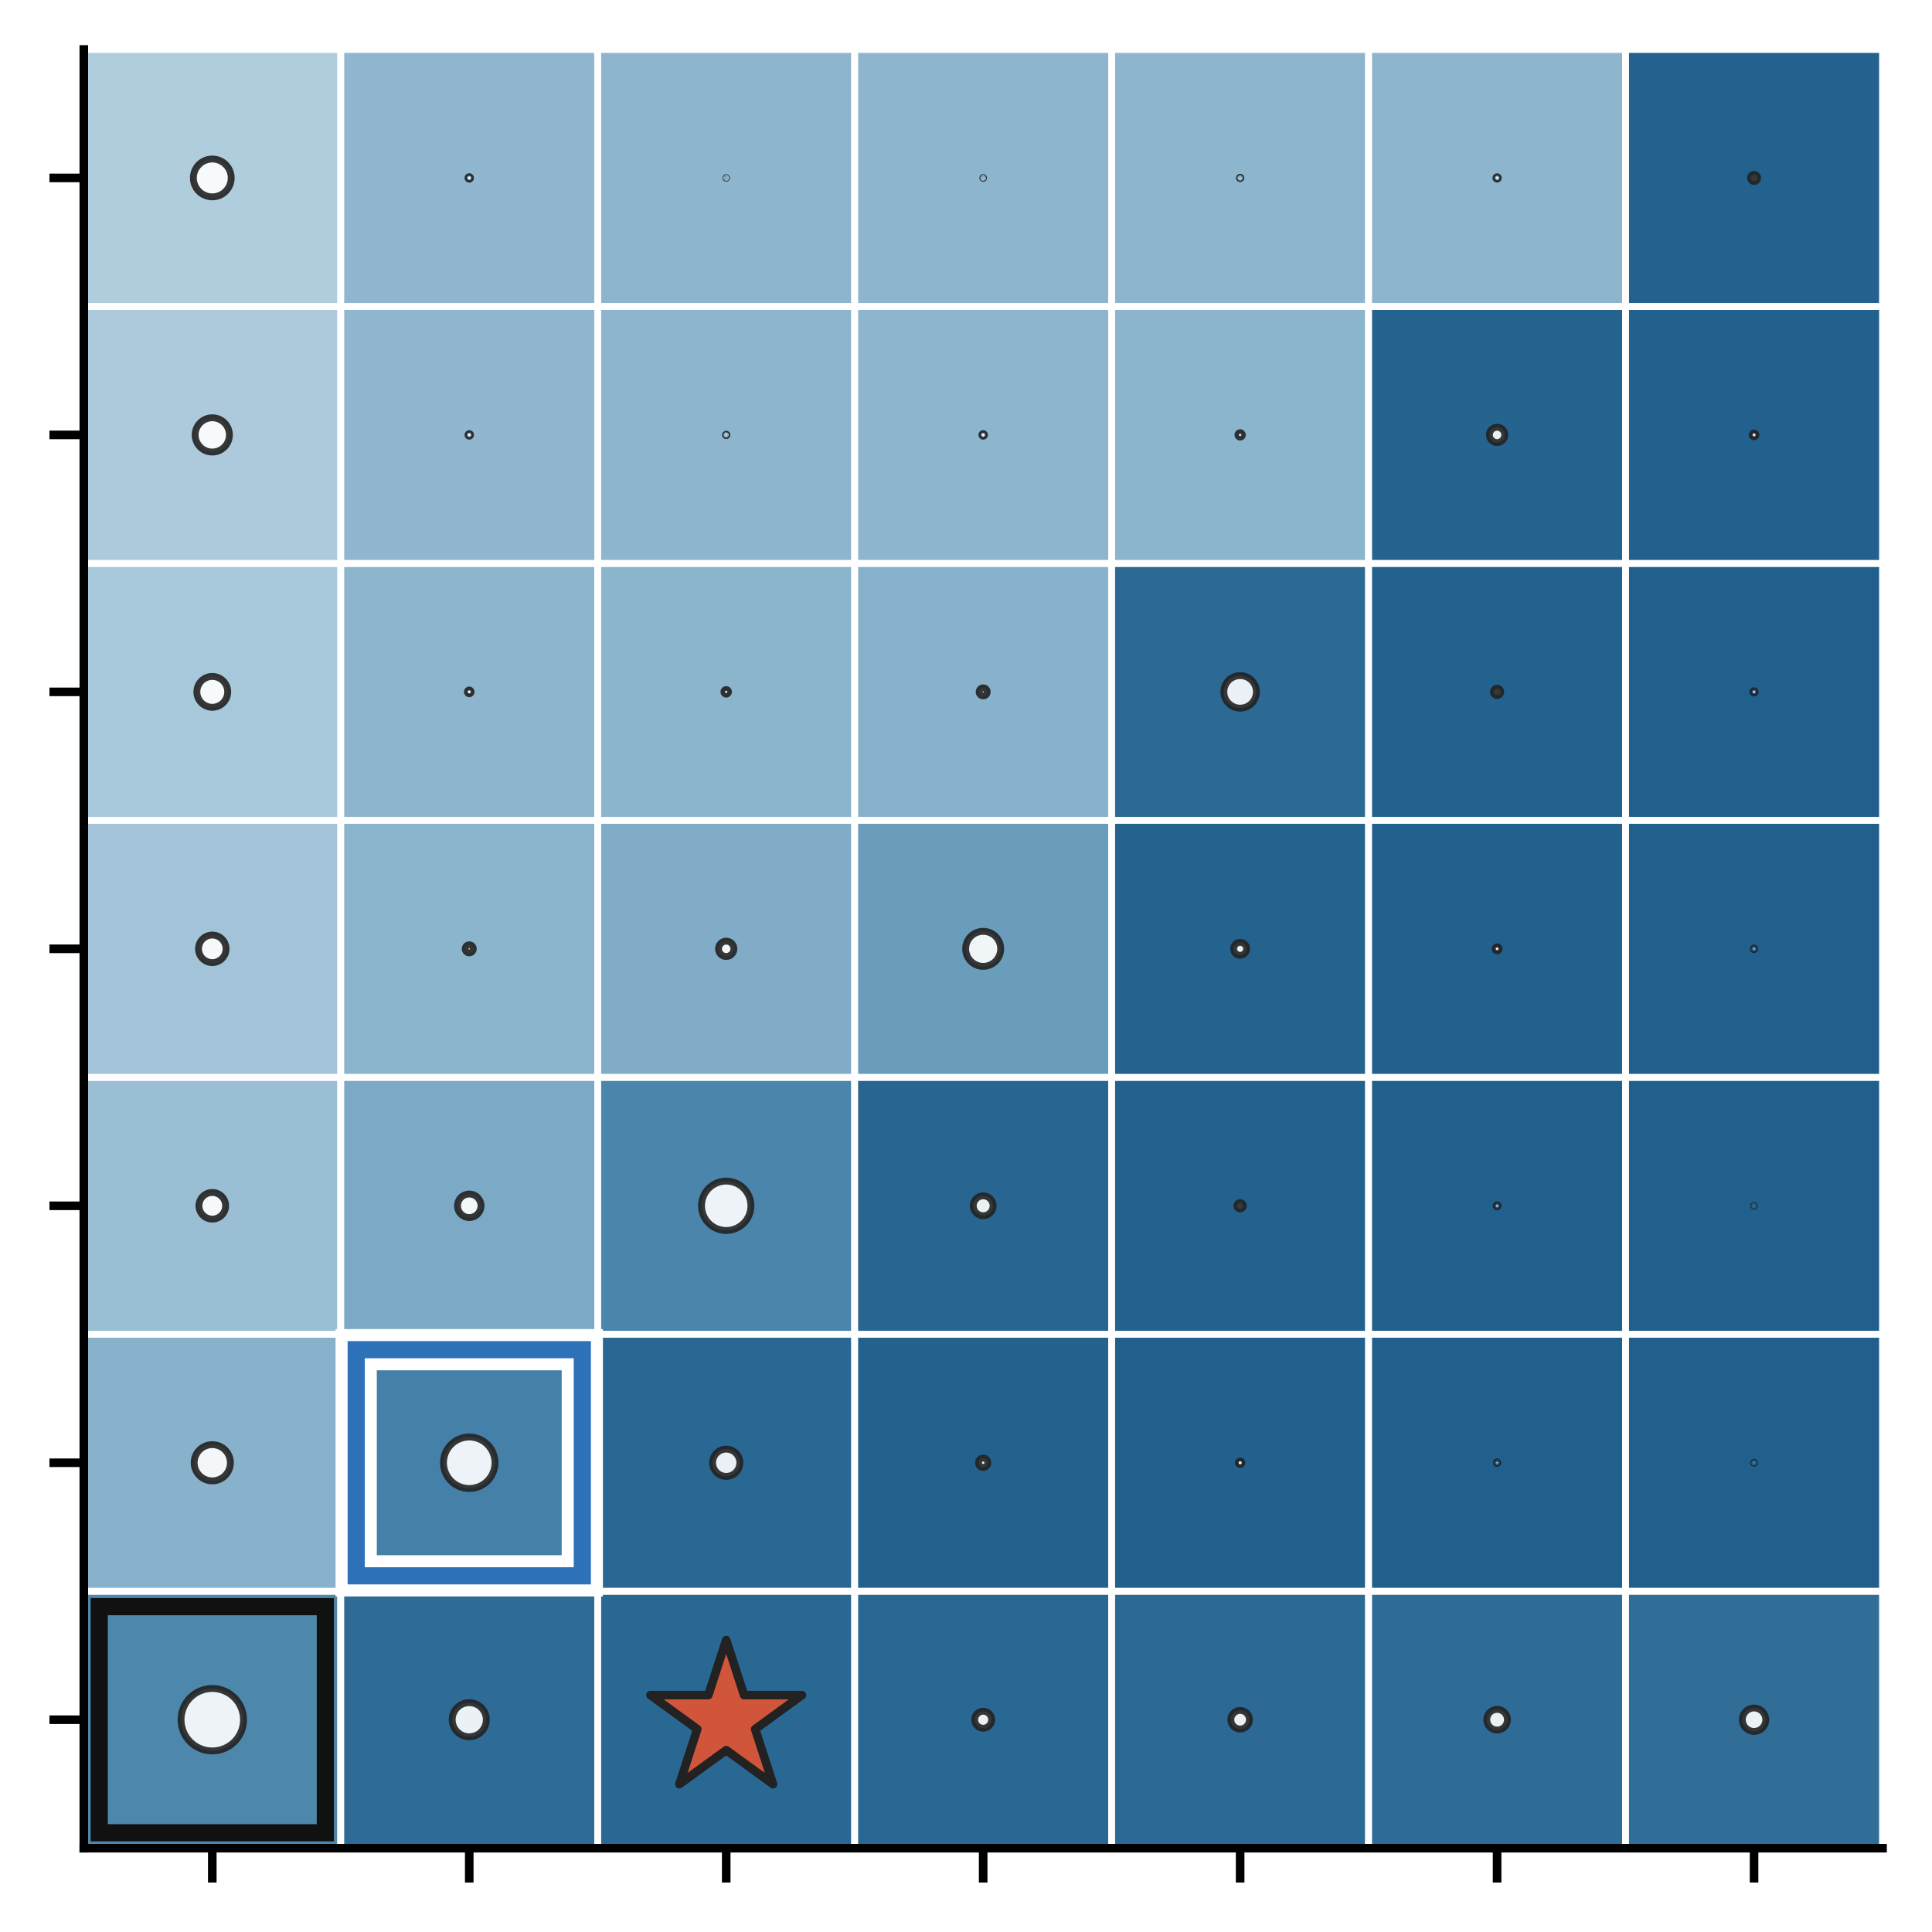
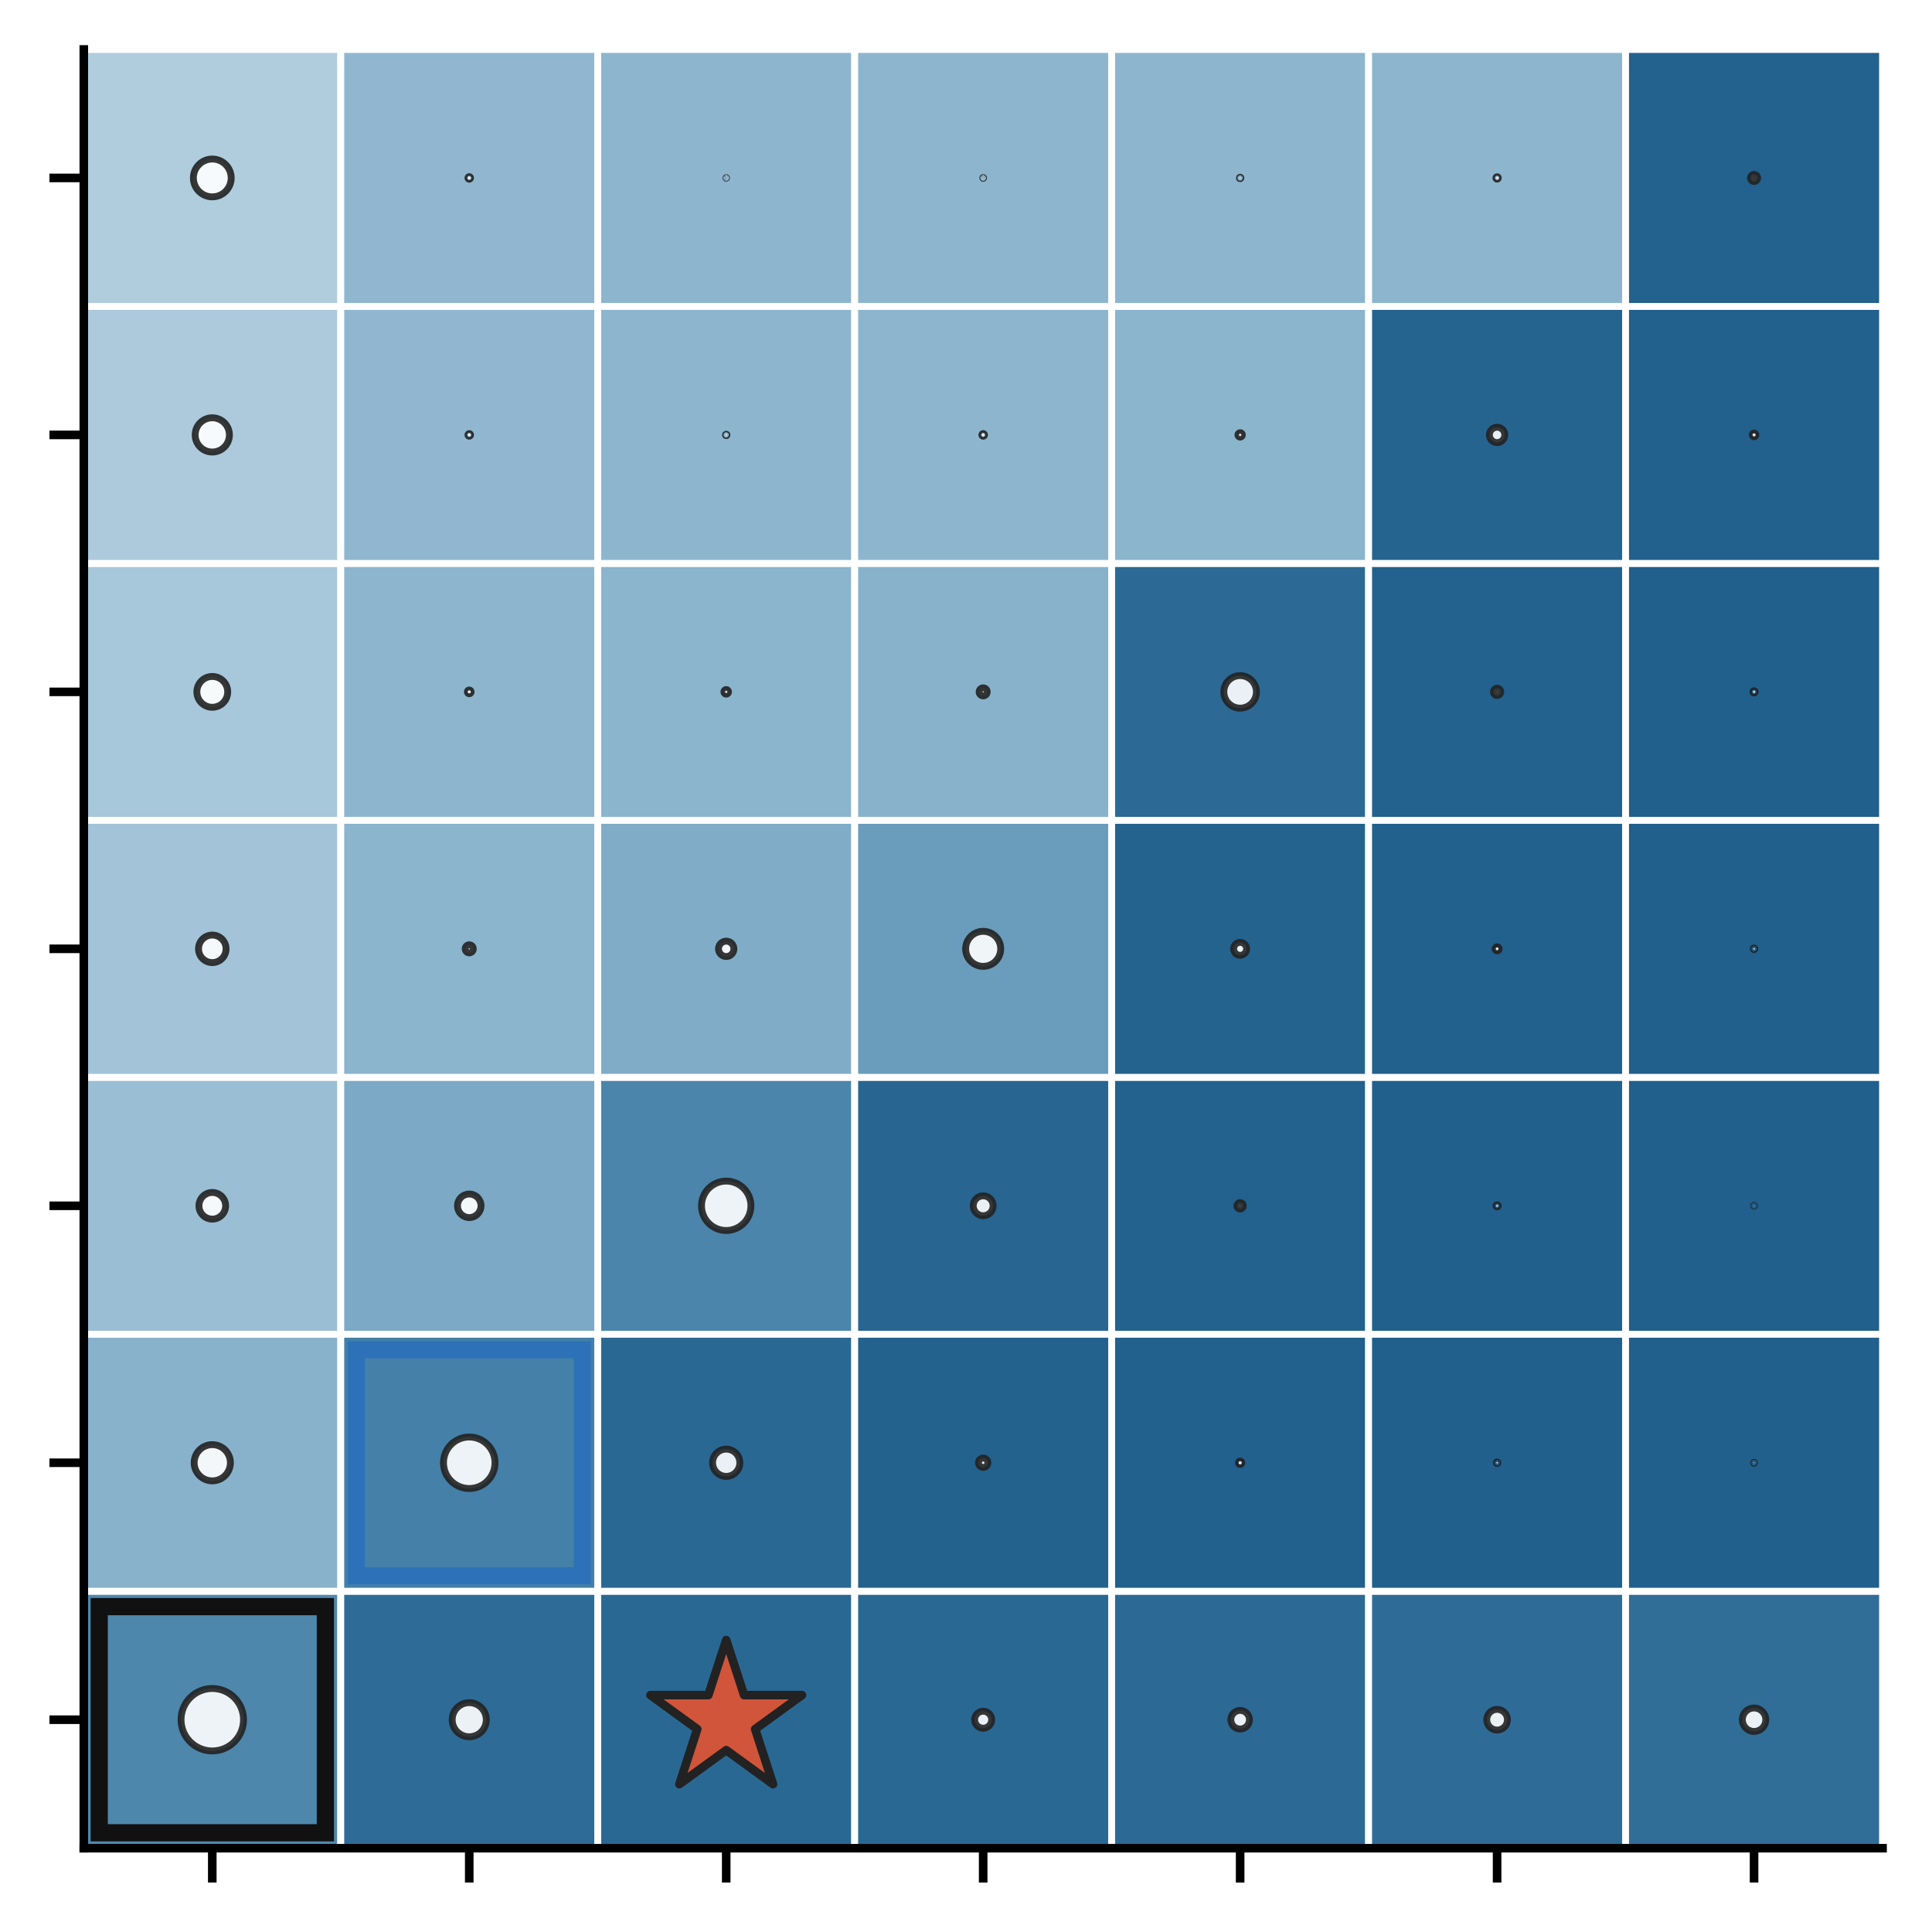
<svg xmlns="http://www.w3.org/2000/svg" xmlns:xlink="http://www.w3.org/1999/xlink" width="112.5pt" height="112.5pt" viewBox="0 0 112.5 112.5" version="1.1">
  <defs>
    <style type="text/css">*{stroke-linejoin: round; stroke-linecap: butt}</style>
  </defs>
  <g id="figure_1">
    <g id="patch_1">
      <path d="M 0 112.5  L 112.5 112.5  L 112.5 0  L 0 0  z " style="fill: #ffffff" />
    </g>
    <g id="axes_1">
      <g id="patch_2">
        <path d="M 4.88 107.62  L 109.62 107.62  L 109.62 2.88  L 4.88 2.88  z " style="fill: #ffffff" />
      </g>
      <g id="QuadMesh_1">
        <path d="M 4.88 107.62  L 19.843 107.62  L 19.843 92.657  L 4.88 92.657  L 4.88 107.62  " clip-path="url(#pad85119942)" style="fill: #4e87ac; stroke: #ffffff; stroke-width: 0.4" />
        <path d="M 19.843 107.62  L 34.806 107.62  L 34.806 92.657  L 19.843 92.657  L 19.843 107.62  " clip-path="url(#pad85119942)" style="fill: #2e6c97; stroke: #ffffff; stroke-width: 0.4" />
        <path d="M 34.806 107.62  L 49.769 107.62  L 49.769 92.657  L 34.806 92.657  L 34.806 107.62  " clip-path="url(#pad85119942)" style="fill: #2a6894; stroke: #ffffff; stroke-width: 0.4" />
        <path d="M 49.769 107.62  L 64.732 107.62  L 64.732 92.657  L 49.769 92.657  L 49.769 107.62  " clip-path="url(#pad85119942)" style="fill: #2a6894; stroke: #ffffff; stroke-width: 0.4" />
        <path d="M 64.732 107.62  L 79.694 107.62  L 79.694 92.657  L 64.732 92.657  L 64.732 107.62  " clip-path="url(#pad85119942)" style="fill: #2c6a95; stroke: #ffffff; stroke-width: 0.4" />
        <path d="M 79.694 107.62  L 94.657 107.62  L 94.657 92.657  L 79.694 92.657  L 79.694 107.62  " clip-path="url(#pad85119942)" style="fill: #2e6c97; stroke: #ffffff; stroke-width: 0.4" />
        <path d="M 94.657 107.62  L 109.62 107.62  L 109.62 92.657  L 94.657 92.657  L 94.657 107.62  " clip-path="url(#pad85119942)" style="fill: #306e98; stroke: #ffffff; stroke-width: 0.4" />
        <path d="M 4.88 92.657  L 19.843 92.657  L 19.843 77.694  L 4.88 77.694  L 4.88 92.657  " clip-path="url(#pad85119942)" style="fill: #88b2cb; stroke: #ffffff; stroke-width: 0.4" />
        <path d="M 19.843 92.657  L 34.806 92.657  L 34.806 77.694  L 19.843 77.694  L 19.843 92.657  " clip-path="url(#pad85119942)" style="fill: #4480a7; stroke: #ffffff; stroke-width: 0.4" />
        <path d="M 34.806 92.657  L 49.769 92.657  L 49.769 77.694  L 34.806 77.694  L 34.806 92.657  " clip-path="url(#pad85119942)" style="fill: #2a6894; stroke: #ffffff; stroke-width: 0.4" />
        <path d="M 49.769 92.657  L 64.732 92.657  L 64.732 77.694  L 49.769 77.694  L 49.769 92.657  " clip-path="url(#pad85119942)" style="fill: #24628e; stroke: #ffffff; stroke-width: 0.4" />
        <path d="M 64.732 92.657  L 79.694 92.657  L 79.694 77.694  L 64.732 77.694  L 64.732 92.657  " clip-path="url(#pad85119942)" style="fill: #22608d; stroke: #ffffff; stroke-width: 0.4" />
        <path d="M 79.694 92.657  L 94.657 92.657  L 94.657 77.694  L 79.694 77.694  L 79.694 92.657  " clip-path="url(#pad85119942)" style="fill: #215f8c; stroke: #ffffff; stroke-width: 0.4" />
        <path d="M 94.657 92.657  L 109.62 92.657  L 109.62 77.694  L 94.657 77.694  L 94.657 92.657  " clip-path="url(#pad85119942)" style="fill: #215f8c; stroke: #ffffff; stroke-width: 0.4" />
        <path d="M 4.88 77.694  L 19.843 77.694  L 19.843 62.732  L 4.88 62.732  L 4.88 77.694  " clip-path="url(#pad85119942)" style="fill: #9abed4; stroke: #ffffff; stroke-width: 0.4" />
        <path d="M 19.843 77.694  L 34.806 77.694  L 34.806 62.732  L 19.843 62.732  L 19.843 77.694  " clip-path="url(#pad85119942)" style="fill: #7ca9c5; stroke: #ffffff; stroke-width: 0.4" />
        <path d="M 34.806 77.694  L 49.769 77.694  L 49.769 62.732  L 34.806 62.732  L 34.806 77.694  " clip-path="url(#pad85119942)" style="fill: #4c85ab; stroke: #ffffff; stroke-width: 0.4" />
        <path d="M 49.769 77.694  L 64.732 77.694  L 64.732 62.732  L 49.769 62.732  L 49.769 77.694  " clip-path="url(#pad85119942)" style="fill: #286591; stroke: #ffffff; stroke-width: 0.4" />
        <path d="M 64.732 77.694  L 79.694 77.694  L 79.694 62.732  L 64.732 62.732  L 64.732 77.694  " clip-path="url(#pad85119942)" style="fill: #23618e; stroke: #ffffff; stroke-width: 0.4" />
        <path d="M 79.694 77.694  L 94.657 77.694  L 94.657 62.732  L 79.694 62.732  L 79.694 77.694  " clip-path="url(#pad85119942)" style="fill: #215f8c; stroke: #ffffff; stroke-width: 0.4" />
        <path d="M 94.657 77.694  L 109.62 77.694  L 109.62 62.732  L 94.657 62.732  L 94.657 77.694  " clip-path="url(#pad85119942)" style="fill: #215f8c; stroke: #ffffff; stroke-width: 0.4" />
        <path d="M 4.88 62.732  L 19.843 62.732  L 19.843 47.769  L 4.88 47.769  L 4.88 62.732  " clip-path="url(#pad85119942)" style="fill: #a3c4d8; stroke: #ffffff; stroke-width: 0.4" />
        <path d="M 19.843 62.732  L 34.806 62.732  L 34.806 47.769  L 19.843 47.769  L 19.843 62.732  " clip-path="url(#pad85119942)" style="fill: #8bb4cd; stroke: #ffffff; stroke-width: 0.4" />
        <path d="M 34.806 62.732  L 49.769 62.732  L 49.769 47.769  L 34.806 47.769  L 34.806 62.732  " clip-path="url(#pad85119942)" style="fill: #81acc7; stroke: #ffffff; stroke-width: 0.4" />
        <path d="M 49.769 62.732  L 64.732 62.732  L 64.732 47.769  L 49.769 47.769  L 49.769 62.732  " clip-path="url(#pad85119942)" style="fill: #6a9cbb; stroke: #ffffff; stroke-width: 0.4" />
        <path d="M 64.732 62.732  L 79.694 62.732  L 79.694 47.769  L 64.732 47.769  L 64.732 62.732  " clip-path="url(#pad85119942)" style="fill: #25638f; stroke: #ffffff; stroke-width: 0.4" />
        <path d="M 79.694 62.732  L 94.657 62.732  L 94.657 47.769  L 79.694 47.769  L 79.694 62.732  " clip-path="url(#pad85119942)" style="fill: #22608d; stroke: #ffffff; stroke-width: 0.4" />
        <path d="M 94.657 62.732  L 109.62 62.732  L 109.62 47.769  L 94.657 47.769  L 94.657 62.732  " clip-path="url(#pad85119942)" style="fill: #215f8c; stroke: #ffffff; stroke-width: 0.4" />
        <path d="M 4.88 47.769  L 19.843 47.769  L 19.843 32.806  L 4.88 32.806  L 4.88 47.769  " clip-path="url(#pad85119942)" style="fill: #a7c7da; stroke: #ffffff; stroke-width: 0.4" />
        <path d="M 19.843 47.769  L 34.806 47.769  L 34.806 32.806  L 19.843 32.806  L 19.843 47.769  " clip-path="url(#pad85119942)" style="fill: #8db6ce; stroke: #ffffff; stroke-width: 0.4" />
        <path d="M 34.806 47.769  L 49.769 47.769  L 49.769 32.806  L 34.806 32.806  L 34.806 47.769  " clip-path="url(#pad85119942)" style="fill: #8bb4cd; stroke: #ffffff; stroke-width: 0.4" />
        <path d="M 49.769 47.769  L 64.732 47.769  L 64.732 32.806  L 49.769 32.806  L 49.769 47.769  " clip-path="url(#pad85119942)" style="fill: #88b2cb; stroke: #ffffff; stroke-width: 0.4" />
        <path d="M 64.732 47.769  L 79.694 47.769  L 79.694 32.806  L 64.732 32.806  L 64.732 47.769  " clip-path="url(#pad85119942)" style="fill: #2c6a95; stroke: #ffffff; stroke-width: 0.4" />
        <path d="M 79.694 47.769  L 94.657 47.769  L 94.657 32.806  L 79.694 32.806  L 79.694 47.769  " clip-path="url(#pad85119942)" style="fill: #23618e; stroke: #ffffff; stroke-width: 0.4" />
        <path d="M 94.657 47.769  L 109.62 47.769  L 109.62 32.806  L 94.657 32.806  L 94.657 47.769  " clip-path="url(#pad85119942)" style="fill: #215f8c; stroke: #ffffff; stroke-width: 0.4" />
        <path d="M 4.88 32.806  L 19.843 32.806  L 19.843 17.843  L 4.88 17.843  L 4.88 32.806  " clip-path="url(#pad85119942)" style="fill: #accadc; stroke: #ffffff; stroke-width: 0.4" />
        <path d="M 19.843 32.806  L 34.806 32.806  L 34.806 17.843  L 19.843 17.843  L 19.843 32.806  " clip-path="url(#pad85119942)" style="fill: #90b7cf; stroke: #ffffff; stroke-width: 0.4" />
        <path d="M 34.806 32.806  L 49.769 32.806  L 49.769 17.843  L 34.806 17.843  L 34.806 32.806  " clip-path="url(#pad85119942)" style="fill: #8db6ce; stroke: #ffffff; stroke-width: 0.4" />
        <path d="M 49.769 32.806  L 64.732 32.806  L 64.732 17.843  L 49.769 17.843  L 49.769 32.806  " clip-path="url(#pad85119942)" style="fill: #8db6ce; stroke: #ffffff; stroke-width: 0.4" />
        <path d="M 64.732 32.806  L 79.694 32.806  L 79.694 17.843  L 64.732 17.843  L 64.732 32.806  " clip-path="url(#pad85119942)" style="fill: #8bb4cd; stroke: #ffffff; stroke-width: 0.4" />
        <path d="M 79.694 32.806  L 94.657 32.806  L 94.657 17.843  L 79.694 17.843  L 79.694 32.806  " clip-path="url(#pad85119942)" style="fill: #266490; stroke: #ffffff; stroke-width: 0.4" />
        <path d="M 94.657 32.806  L 109.62 32.806  L 109.62 17.843  L 94.657 17.843  L 94.657 32.806  " clip-path="url(#pad85119942)" style="fill: #22608d; stroke: #ffffff; stroke-width: 0.4" />
        <path d="M 4.88 17.843  L 19.843 17.843  L 19.843 2.88  L 4.88 2.88  L 4.88 17.843  " clip-path="url(#pad85119942)" style="fill: #b0cdde; stroke: #ffffff; stroke-width: 0.4" />
        <path d="M 19.843 17.843  L 34.806 17.843  L 34.806 2.88  L 19.843 2.88  L 19.843 17.843  " clip-path="url(#pad85119942)" style="fill: #90b7cf; stroke: #ffffff; stroke-width: 0.4" />
        <path d="M 34.806 17.843  L 49.769 17.843  L 49.769 2.88  L 34.806 2.88  L 34.806 17.843  " clip-path="url(#pad85119942)" style="fill: #8db6ce; stroke: #ffffff; stroke-width: 0.4" />
        <path d="M 49.769 17.843  L 64.732 17.843  L 64.732 2.88  L 49.769 2.88  L 49.769 17.843  " clip-path="url(#pad85119942)" style="fill: #8db6ce; stroke: #ffffff; stroke-width: 0.4" />
        <path d="M 64.732 17.843  L 79.694 17.843  L 79.694 2.88  L 64.732 2.88  L 64.732 17.843  " clip-path="url(#pad85119942)" style="fill: #8db6ce; stroke: #ffffff; stroke-width: 0.4" />
        <path d="M 79.694 17.843  L 94.657 17.843  L 94.657 2.88  L 79.694 2.88  L 79.694 17.843  " clip-path="url(#pad85119942)" style="fill: #8db6ce; stroke: #ffffff; stroke-width: 0.4" />
        <path d="M 94.657 17.843  L 109.62 17.843  L 109.62 2.88  L 94.657 2.88  L 94.657 17.843  " clip-path="url(#pad85119942)" style="fill: #23618e; stroke: #ffffff; stroke-width: 0.4" />
      </g>
      <g id="matplotlib.axis_1">
        <g id="xtick_1">
          <g id="line2d_1">
            <defs>
              <path id="mf7622c534a" d="M 0 0  L 0 2  " style="stroke: #000000; stroke-width: 0.5" />
            </defs>
            <g>
              <use xlink:href="#mf7622c534a" x="12.361" y="107.62" style="stroke: #000000; stroke-width: 0.5" />
            </g>
          </g>
        </g>
        <g id="xtick_2">
          <g id="line2d_2">
            <g>
              <use xlink:href="#mf7622c534a" x="27.324" y="107.62" style="stroke: #000000; stroke-width: 0.5" />
            </g>
          </g>
        </g>
        <g id="xtick_3">
          <g id="line2d_3">
            <g>
              <use xlink:href="#mf7622c534a" x="42.287" y="107.62" style="stroke: #000000; stroke-width: 0.5" />
            </g>
          </g>
        </g>
        <g id="xtick_4">
          <g id="line2d_4">
            <g>
              <use xlink:href="#mf7622c534a" x="57.25" y="107.62" style="stroke: #000000; stroke-width: 0.5" />
            </g>
          </g>
        </g>
        <g id="xtick_5">
          <g id="line2d_5">
            <g>
              <use xlink:href="#mf7622c534a" x="72.213" y="107.62" style="stroke: #000000; stroke-width: 0.5" />
            </g>
          </g>
        </g>
        <g id="xtick_6">
          <g id="line2d_6">
            <g>
              <use xlink:href="#mf7622c534a" x="87.176" y="107.62" style="stroke: #000000; stroke-width: 0.5" />
            </g>
          </g>
        </g>
        <g id="xtick_7">
          <g id="line2d_7">
            <g>
              <use xlink:href="#mf7622c534a" x="102.139" y="107.62" style="stroke: #000000; stroke-width: 0.5" />
            </g>
          </g>
        </g>
      </g>
      <g id="matplotlib.axis_2">
        <g id="ytick_1">
          <g id="line2d_8">
            <defs>
              <path id="m5382130610" d="M 0 0  L -2 0  " style="stroke: #000000; stroke-width: 0.5" />
            </defs>
            <g>
              <use xlink:href="#m5382130610" x="4.88" y="100.139" style="stroke: #000000; stroke-width: 0.5" />
            </g>
          </g>
        </g>
        <g id="ytick_2">
          <g id="line2d_9">
            <g>
              <use xlink:href="#m5382130610" x="4.88" y="85.176" style="stroke: #000000; stroke-width: 0.5" />
            </g>
          </g>
        </g>
        <g id="ytick_3">
          <g id="line2d_10">
            <g>
              <use xlink:href="#m5382130610" x="4.88" y="70.213" style="stroke: #000000; stroke-width: 0.5" />
            </g>
          </g>
        </g>
        <g id="ytick_4">
          <g id="line2d_11">
            <g>
              <use xlink:href="#m5382130610" x="4.88" y="55.25" style="stroke: #000000; stroke-width: 0.5" />
            </g>
          </g>
        </g>
        <g id="ytick_5">
          <g id="line2d_12">
            <g>
              <use xlink:href="#m5382130610" x="4.88" y="40.287" style="stroke: #000000; stroke-width: 0.5" />
            </g>
          </g>
        </g>
        <g id="ytick_6">
          <g id="line2d_13">
            <g>
              <use xlink:href="#m5382130610" x="4.88" y="25.324" style="stroke: #000000; stroke-width: 0.5" />
            </g>
          </g>
        </g>
        <g id="ytick_7">
          <g id="line2d_14">
            <g>
              <use xlink:href="#m5382130610" x="4.88" y="10.361" style="stroke: #000000; stroke-width: 0.5" />
            </g>
          </g>
        </g>
      </g>
      <g id="patch_3">
        <path d="M 4.88 107.62  L 4.88 2.88  " style="fill: none; stroke: #000000; stroke-width: 0.5; stroke-linejoin: miter; stroke-linecap: square" />
      </g>
      <g id="patch_4">
        <path d="M 4.88 107.62  L 109.62 107.62  " style="fill: none; stroke: #000000; stroke-width: 0.5; stroke-linejoin: miter; stroke-linecap: square" />
      </g>
      <g id="PathCollection_1">
        <path d="M 12.361 101.958  C 12.844 101.958 13.307 101.766 13.648 101.425  C 13.989 101.084 14.181 100.621 14.181 100.139  C 14.181 99.656 13.989 99.194 13.648 98.852  C 13.307 98.511 12.844 98.32 12.361 98.32  C 11.879 98.32 11.416 98.511 11.075 98.852  C 10.734 99.194 10.542 99.656 10.542 100.139  C 10.542 100.621 10.734 101.084 11.075 101.425  C 11.416 101.766 11.879 101.958 12.361 101.958  z " clip-path="url(#pad85119942)" style="fill: #ffffff; fill-opacity: 0.9; stroke: #222222; stroke-opacity: 0.9; stroke-width: 0.4" />
        <path d="M 27.324 101.132  C 27.588 101.132 27.841 101.028 28.027 100.841  C 28.213 100.655 28.318 100.402 28.318 100.139  C 28.318 99.875 28.213 99.622 28.027 99.436  C 27.841 99.25 27.588 99.145 27.324 99.145  C 27.061 99.145 26.808 99.25 26.622 99.436  C 26.435 99.622 26.331 99.875 26.331 100.139  C 26.331 100.402 26.435 100.655 26.622 100.841  C 26.808 101.028 27.061 101.132 27.324 101.132  z " clip-path="url(#pad85119942)" style="fill: #ffffff; fill-opacity: 0.9; stroke: #222222; stroke-opacity: 0.9; stroke-width: 0.4" />
        <path d="M 42.287 100.71  C 42.439 100.71 42.584 100.65 42.691 100.543  C 42.798 100.435 42.858 100.29 42.858 100.139  C 42.858 99.987 42.798 99.842 42.691 99.735  C 42.584 99.628 42.439 99.568 42.287 99.568  C 42.136 99.568 41.99 99.628 41.883 99.735  C 41.776 99.842 41.716 99.987 41.716 100.139  C 41.716 100.29 41.776 100.435 41.883 100.543  C 41.99 100.65 42.136 100.71 42.287 100.71  z " clip-path="url(#pad85119942)" style="fill: #ffffff; fill-opacity: 0.9; stroke: #222222; stroke-opacity: 0.9; stroke-width: 0.4" />
        <path d="M 57.25 100.635  C 57.382 100.635 57.508 100.583 57.601 100.49  C 57.694 100.397 57.747 100.27 57.747 100.139  C 57.747 100.007 57.694 99.881 57.601 99.788  C 57.508 99.695 57.382 99.642 57.25 99.642  C 57.118 99.642 56.992 99.695 56.899 99.788  C 56.806 99.881 56.754 100.007 56.754 100.139  C 56.754 100.27 56.806 100.397 56.899 100.49  C 56.992 100.583 57.118 100.635 57.25 100.635  z " clip-path="url(#pad85119942)" style="fill: #ffffff; fill-opacity: 0.9; stroke: #222222; stroke-opacity: 0.9; stroke-width: 0.4" />
        <path d="M 72.213 100.682  C 72.357 100.682 72.495 100.625 72.597 100.523  C 72.699 100.421 72.756 100.283 72.756 100.139  C 72.756 99.995 72.699 99.857 72.597 99.755  C 72.495 99.653 72.357 99.596 72.213 99.596  C 72.069 99.596 71.931 99.653 71.829 99.755  C 71.727 99.857 71.67 99.995 71.67 100.139  C 71.67 100.283 71.727 100.421 71.829 100.523  C 71.931 100.625 72.069 100.682 72.213 100.682  z " clip-path="url(#pad85119942)" style="fill: #ffffff; fill-opacity: 0.9; stroke: #222222; stroke-opacity: 0.9; stroke-width: 0.4" />
        <path d="M 87.176 100.742  C 87.336 100.742 87.489 100.678 87.602 100.565  C 87.716 100.452 87.779 100.299 87.779 100.139  C 87.779 99.979 87.716 99.825 87.602 99.712  C 87.489 99.599 87.336 99.535 87.176 99.535  C 87.016 99.535 86.862 99.599 86.749 99.712  C 86.636 99.825 86.573 99.979 86.573 100.139  C 86.573 100.299 86.636 100.452 86.749 100.565  C 86.862 100.678 87.016 100.742 87.176 100.742  z " clip-path="url(#pad85119942)" style="fill: #ffffff; fill-opacity: 0.9; stroke: #222222; stroke-opacity: 0.9; stroke-width: 0.4" />
        <path d="M 102.139 100.823  C 102.32 100.823 102.494 100.751 102.623 100.623  C 102.751 100.494 102.823 100.32 102.823 100.139  C 102.823 99.957 102.751 99.783 102.623 99.655  C 102.494 99.526 102.32 99.454 102.139 99.454  C 101.957 99.454 101.783 99.526 101.655 99.655  C 101.526 99.783 101.454 99.957 101.454 100.139  C 101.454 100.32 101.526 100.494 101.655 100.623  C 101.783 100.751 101.957 100.823 102.139 100.823  z " clip-path="url(#pad85119942)" style="fill: #ffffff; fill-opacity: 0.9; stroke: #222222; stroke-opacity: 0.9; stroke-width: 0.4" />
        <path d="M 12.361 86.231  C 12.641 86.231 12.91 86.12 13.108 85.922  C 13.305 85.724 13.417 85.456 13.417 85.176  C 13.417 84.896 13.305 84.628 13.108 84.43  C 12.91 84.232 12.641 84.121 12.361 84.121  C 12.082 84.121 11.813 84.232 11.615 84.43  C 11.418 84.628 11.306 84.896 11.306 85.176  C 11.306 85.456 11.418 85.724 11.615 85.922  C 11.813 86.12 12.082 86.231 12.361 86.231  z " clip-path="url(#pad85119942)" style="fill: #ffffff; fill-opacity: 0.9; stroke: #222222; stroke-opacity: 0.9; stroke-width: 0.4" />
        <path d="M 27.324 86.676  C 27.722 86.676 28.104 86.518 28.385 86.237  C 28.666 85.955 28.824 85.574 28.824 85.176  C 28.824 84.778 28.666 84.396 28.385 84.115  C 28.104 83.834 27.722 83.676 27.324 83.676  C 26.926 83.676 26.545 83.834 26.264 84.115  C 25.982 84.396 25.824 84.778 25.824 85.176  C 25.824 85.574 25.982 85.955 26.264 86.237  C 26.545 86.518 26.926 86.676 27.324 86.676  z " clip-path="url(#pad85119942)" style="fill: #ffffff; fill-opacity: 0.9; stroke: #222222; stroke-opacity: 0.9; stroke-width: 0.4" />
        <path d="M 42.287 85.97  C 42.498 85.97 42.7 85.886 42.849 85.737  C 42.998 85.588 43.081 85.386 43.081 85.176  C 43.081 84.965 42.998 84.763 42.849 84.614  C 42.7 84.465 42.498 84.382 42.287 84.382  C 42.077 84.382 41.875 84.465 41.726 84.614  C 41.577 84.763 41.493 84.965 41.493 85.176  C 41.493 85.386 41.577 85.588 41.726 85.737  C 41.875 85.886 42.077 85.97 42.287 85.97  z " clip-path="url(#pad85119942)" style="fill: #ffffff; fill-opacity: 0.9; stroke: #222222; stroke-opacity: 0.9; stroke-width: 0.4" />
        <path d="M 57.25 85.449  C 57.323 85.449 57.392 85.42 57.443 85.369  C 57.495 85.318 57.524 85.248 57.524 85.176  C 57.524 85.103 57.495 85.034 57.443 84.982  C 57.392 84.931 57.323 84.902 57.25 84.902  C 57.178 84.902 57.108 84.931 57.057 84.982  C 57.005 85.034 56.977 85.103 56.977 85.176  C 56.977 85.248 57.005 85.318 57.057 85.369  C 57.108 85.42 57.178 85.449 57.25 85.449  z " clip-path="url(#pad85119942)" style="fill: #ffffff; fill-opacity: 0.9; stroke: #222222; stroke-opacity: 0.9; stroke-width: 0.4" />
        <path d="M 72.213 85.276  C 72.24 85.276 72.265 85.265 72.284 85.247  C 72.303 85.228 72.313 85.202 72.313 85.176  C 72.313 85.149 72.303 85.124 72.284 85.105  C 72.265 85.086 72.24 85.076 72.213 85.076  C 72.186 85.076 72.161 85.086 72.142 85.105  C 72.123 85.124 72.113 85.149 72.113 85.176  C 72.113 85.202 72.123 85.228 72.142 85.247  C 72.161 85.265 72.186 85.276 72.213 85.276  z " clip-path="url(#pad85119942)" style="fill: #ffffff; fill-opacity: 0.9; stroke: #222222; stroke-opacity: 0.9; stroke-width: 0.4" />
        <path d="M 87.176 85.222  C 87.188 85.222 87.2 85.217 87.209 85.209  C 87.217 85.2 87.222 85.188 87.222 85.176  C 87.222 85.164 87.217 85.152 87.209 85.143  C 87.2 85.134 87.188 85.13 87.176 85.13  C 87.164 85.13 87.152 85.134 87.143 85.143  C 87.134 85.152 87.13 85.164 87.13 85.176  C 87.13 85.188 87.134 85.2 87.143 85.209  C 87.152 85.217 87.164 85.222 87.176 85.222  z " clip-path="url(#pad85119942)" style="fill: #ffffff; fill-opacity: 0.9; stroke: #222222; stroke-opacity: 0.9; stroke-width: 0.4" />
        <path d="M 102.139 85.203  C 102.146 85.203 102.153 85.2 102.158 85.195  C 102.163 85.19 102.166 85.183 102.166 85.176  C 102.166 85.169 102.163 85.162 102.158 85.157  C 102.153 85.152 102.146 85.149 102.139 85.149  C 102.132 85.149 102.125 85.152 102.12 85.157  C 102.115 85.162 102.112 85.169 102.112 85.176  C 102.112 85.183 102.115 85.19 102.12 85.195  C 102.125 85.2 102.132 85.203 102.139 85.203  z " clip-path="url(#pad85119942)" style="fill: #ffffff; fill-opacity: 0.9; stroke: #222222; stroke-opacity: 0.9; stroke-width: 0.4" />
        <path d="M 12.361 70.989  C 12.567 70.989 12.765 70.907 12.91 70.762  C 13.056 70.616 13.138 70.419 13.138 70.213  C 13.138 70.007 13.056 69.81 12.91 69.664  C 12.765 69.519 12.567 69.437 12.361 69.437  C 12.156 69.437 11.958 69.519 11.813 69.664  C 11.667 69.81 11.585 70.007 11.585 70.213  C 11.585 70.419 11.667 70.616 11.813 70.762  C 11.958 70.907 12.156 70.989 12.361 70.989  z " clip-path="url(#pad85119942)" style="fill: #ffffff; fill-opacity: 0.9; stroke: #222222; stroke-opacity: 0.9; stroke-width: 0.4" />
        <path d="M 27.324 70.899  C 27.506 70.899 27.681 70.827 27.809 70.698  C 27.938 70.569 28.01 70.395 28.01 70.213  C 28.01 70.031 27.938 69.857 27.809 69.728  C 27.681 69.599 27.506 69.527 27.324 69.527  C 27.142 69.527 26.968 69.599 26.839 69.728  C 26.711 69.857 26.639 70.031 26.639 70.213  C 26.639 70.395 26.711 70.569 26.839 70.698  C 26.968 70.827 27.142 70.899 27.324 70.899  z " clip-path="url(#pad85119942)" style="fill: #ffffff; fill-opacity: 0.9; stroke: #222222; stroke-opacity: 0.9; stroke-width: 0.4" />
        <path d="M 42.287 71.652  C 42.669 71.652 43.035 71.501 43.305 71.231  C 43.575 70.961 43.726 70.595 43.726 70.213  C 43.726 69.831 43.575 69.465 43.305 69.195  C 43.035 68.925 42.669 68.774 42.287 68.774  C 41.905 68.774 41.539 68.925 41.269 69.195  C 41 69.465 40.848 69.831 40.848 70.213  C 40.848 70.595 41 70.961 41.269 71.231  C 41.539 71.501 41.905 71.652 42.287 71.652  z " clip-path="url(#pad85119942)" style="fill: #ffffff; fill-opacity: 0.9; stroke: #222222; stroke-opacity: 0.9; stroke-width: 0.4" />
        <path d="M 57.25 70.793  C 57.404 70.793 57.551 70.731 57.66 70.623  C 57.769 70.514 57.83 70.367 57.83 70.213  C 57.83 70.059 57.769 69.912 57.66 69.803  C 57.551 69.694 57.404 69.633 57.25 69.633  C 57.096 69.633 56.949 69.694 56.84 69.803  C 56.732 69.912 56.671 70.059 56.671 70.213  C 56.671 70.367 56.732 70.514 56.84 70.623  C 56.949 70.731 57.096 70.793 57.25 70.793  z " clip-path="url(#pad85119942)" style="fill: #ffffff; fill-opacity: 0.9; stroke: #222222; stroke-opacity: 0.9; stroke-width: 0.4" />
        <path d="M 72.213 70.397  C 72.262 70.397 72.309 70.378 72.343 70.343  C 72.378 70.309 72.397 70.262 72.397 70.213  C 72.397 70.164 72.378 70.117 72.343 70.083  C 72.309 70.048 72.262 70.028 72.213 70.028  C 72.164 70.028 72.117 70.048 72.083 70.083  C 72.048 70.117 72.028 70.164 72.028 70.213  C 72.028 70.262 72.048 70.309 72.083 70.343  C 72.117 70.378 72.164 70.397 72.213 70.397  z " clip-path="url(#pad85119942)" style="fill: #ffffff; fill-opacity: 0.9; stroke: #222222; stroke-opacity: 0.9; stroke-width: 0.4" />
        <path d="M 87.176 70.275  C 87.192 70.275 87.208 70.268 87.22 70.257  C 87.231 70.245 87.238 70.229 87.238 70.213  C 87.238 70.197 87.231 70.181 87.22 70.169  C 87.208 70.158 87.192 70.151 87.176 70.151  C 87.159 70.151 87.144 70.158 87.132 70.169  C 87.12 70.181 87.114 70.197 87.114 70.213  C 87.114 70.229 87.12 70.245 87.132 70.257  C 87.144 70.268 87.159 70.275 87.176 70.275  z " clip-path="url(#pad85119942)" style="fill: #ffffff; fill-opacity: 0.9; stroke: #222222; stroke-opacity: 0.9; stroke-width: 0.4" />
        <path d="M 102.139 70.234  C 102.144 70.234 102.15 70.232 102.154 70.228  C 102.158 70.224 102.16 70.219 102.16 70.213  C 102.16 70.207 102.158 70.202 102.154 70.198  C 102.15 70.194 102.144 70.192 102.139 70.192  C 102.133 70.192 102.128 70.194 102.124 70.198  C 102.12 70.202 102.117 70.207 102.117 70.213  C 102.117 70.219 102.12 70.224 102.124 70.228  C 102.128 70.232 102.133 70.234 102.139 70.234  z " clip-path="url(#pad85119942)" style="fill: #ffffff; fill-opacity: 0.9; stroke: #222222; stroke-opacity: 0.9; stroke-width: 0.4" />
        <path d="M 12.361 56.052  C 12.574 56.052 12.778 55.967 12.928 55.817  C 13.079 55.667 13.163 55.463 13.163 55.25  C 13.163 55.037 13.079 54.833 12.928 54.683  C 12.778 54.533 12.574 54.448 12.361 54.448  C 12.149 54.448 11.945 54.533 11.794 54.683  C 11.644 54.833 11.56 55.037 11.56 55.25  C 11.56 55.463 11.644 55.667 11.794 55.817  C 11.945 55.967 12.149 56.052 12.361 56.052  z " clip-path="url(#pad85119942)" style="fill: #ffffff; fill-opacity: 0.9; stroke: #222222; stroke-opacity: 0.9; stroke-width: 0.4" />
        <path d="M 27.324 55.485  C 27.387 55.485 27.446 55.46 27.491 55.416  C 27.535 55.372 27.559 55.312 27.559 55.25  C 27.559 55.188 27.535 55.128 27.491 55.084  C 27.446 55.04 27.387 55.015 27.324 55.015  C 27.262 55.015 27.202 55.04 27.158 55.084  C 27.114 55.128 27.089 55.188 27.089 55.25  C 27.089 55.312 27.114 55.372 27.158 55.416  C 27.202 55.46 27.262 55.485 27.324 55.485  z " clip-path="url(#pad85119942)" style="fill: #ffffff; fill-opacity: 0.9; stroke: #222222; stroke-opacity: 0.9; stroke-width: 0.4" />
        <path d="M 42.287 55.698  C 42.406 55.698 42.52 55.651 42.604 55.567  C 42.688 55.483 42.735 55.369 42.735 55.25  C 42.735 55.131 42.688 55.017 42.604 54.933  C 42.52 54.849 42.406 54.802 42.287 54.802  C 42.168 54.802 42.054 54.849 41.97 54.933  C 41.886 55.017 41.839 55.131 41.839 55.25  C 41.839 55.369 41.886 55.483 41.97 55.567  C 42.054 55.651 42.168 55.698 42.287 55.698  z " clip-path="url(#pad85119942)" style="fill: #ffffff; fill-opacity: 0.9; stroke: #222222; stroke-opacity: 0.9; stroke-width: 0.4" />
        <path d="M 57.25 56.271  C 57.521 56.271 57.78 56.163 57.972 55.972  C 58.163 55.78 58.271 55.521 58.271 55.25  C 58.271 54.979 58.163 54.72 57.972 54.528  C 57.78 54.337 57.521 54.23 57.25 54.23  C 56.979 54.23 56.72 54.337 56.528 54.528  C 56.337 54.72 56.23 54.979 56.23 55.25  C 56.23 55.521 56.337 55.78 56.528 55.972  C 56.72 56.163 56.979 56.271 57.25 56.271  z " clip-path="url(#pad85119942)" style="fill: #ffffff; fill-opacity: 0.9; stroke: #222222; stroke-opacity: 0.9; stroke-width: 0.4" />
        <path d="M 72.213 55.628  C 72.313 55.628 72.409 55.588 72.48 55.517  C 72.551 55.446 72.591 55.35 72.591 55.25  C 72.591 55.15 72.551 55.054 72.48 54.983  C 72.409 54.912 72.313 54.872 72.213 54.872  C 72.113 54.872 72.017 54.912 71.946 54.983  C 71.875 55.054 71.835 55.15 71.835 55.25  C 71.835 55.35 71.875 55.446 71.946 55.517  C 72.017 55.588 72.113 55.628 72.213 55.628  z " clip-path="url(#pad85119942)" style="fill: #ffffff; fill-opacity: 0.9; stroke: #222222; stroke-opacity: 0.9; stroke-width: 0.4" />
        <path d="M 87.176 55.369  C 87.207 55.369 87.238 55.357 87.26 55.334  C 87.282 55.312 87.295 55.282 87.295 55.25  C 87.295 55.218 87.282 55.188 87.26 55.166  C 87.238 55.143 87.207 55.131 87.176 55.131  C 87.144 55.131 87.114 55.143 87.092 55.166  C 87.069 55.188 87.057 55.218 87.057 55.25  C 87.057 55.282 87.069 55.312 87.092 55.334  C 87.114 55.357 87.144 55.369 87.176 55.369  z " clip-path="url(#pad85119942)" style="fill: #ffffff; fill-opacity: 0.9; stroke: #222222; stroke-opacity: 0.9; stroke-width: 0.4" />
        <path d="M 102.139 55.296  C 102.151 55.296 102.162 55.291 102.171 55.282  C 102.179 55.274 102.184 55.262 102.184 55.25  C 102.184 55.238 102.179 55.226 102.171 55.218  C 102.162 55.209 102.151 55.205 102.139 55.205  C 102.127 55.205 102.115 55.209 102.107 55.218  C 102.098 55.226 102.093 55.238 102.093 55.25  C 102.093 55.262 102.098 55.274 102.107 55.282  C 102.115 55.291 102.127 55.296 102.139 55.296  z " clip-path="url(#pad85119942)" style="fill: #ffffff; fill-opacity: 0.9; stroke: #222222; stroke-opacity: 0.9; stroke-width: 0.4" />
        <path d="M 12.361 41.185  C 12.599 41.185 12.828 41.09 12.996 40.922  C 13.165 40.754 13.259 40.525 13.259 40.287  C 13.259 40.049 13.165 39.821 12.996 39.652  C 12.828 39.484 12.599 39.39 12.361 39.39  C 12.123 39.39 11.895 39.484 11.727 39.652  C 11.558 39.821 11.464 40.049 11.464 40.287  C 11.464 40.525 11.558 40.754 11.727 40.922  C 11.895 41.09 12.123 41.185 12.361 41.185  z " clip-path="url(#pad85119942)" style="fill: #ffffff; fill-opacity: 0.9; stroke: #222222; stroke-opacity: 0.9; stroke-width: 0.4" />
        <path d="M 27.324 40.399  C 27.354 40.399 27.382 40.387 27.403 40.366  C 27.424 40.345 27.436 40.317 27.436 40.287  C 27.436 40.258 27.424 40.229 27.403 40.208  C 27.382 40.187 27.354 40.176 27.324 40.176  C 27.295 40.176 27.266 40.187 27.245 40.208  C 27.224 40.229 27.213 40.258 27.213 40.287  C 27.213 40.317 27.224 40.345 27.245 40.366  C 27.266 40.387 27.295 40.399 27.324 40.399  z " clip-path="url(#pad85119942)" style="fill: #ffffff; fill-opacity: 0.9; stroke: #222222; stroke-opacity: 0.9; stroke-width: 0.4" />
        <path d="M 42.287 40.423  C 42.323 40.423 42.358 40.409 42.383 40.383  C 42.409 40.358 42.423 40.323 42.423 40.287  C 42.423 40.251 42.409 40.217 42.383 40.191  C 42.358 40.166 42.323 40.151 42.287 40.151  C 42.251 40.151 42.217 40.166 42.191 40.191  C 42.166 40.217 42.151 40.251 42.151 40.287  C 42.151 40.323 42.166 40.358 42.191 40.383  C 42.217 40.409 42.251 40.423 42.287 40.423  z " clip-path="url(#pad85119942)" style="fill: #ffffff; fill-opacity: 0.9; stroke: #222222; stroke-opacity: 0.9; stroke-width: 0.4" />
        <path d="M 57.25 40.521  C 57.312 40.521 57.372 40.497 57.416 40.453  C 57.46 40.409 57.484 40.349 57.484 40.287  C 57.484 40.225 57.46 40.165 57.416 40.122  C 57.372 40.078 57.312 40.053 57.25 40.053  C 57.188 40.053 57.128 40.078 57.084 40.122  C 57.04 40.165 57.016 40.225 57.016 40.287  C 57.016 40.349 57.04 40.409 57.084 40.453  C 57.128 40.497 57.188 40.521 57.25 40.521  z " clip-path="url(#pad85119942)" style="fill: #ffffff; fill-opacity: 0.9; stroke: #222222; stroke-opacity: 0.9; stroke-width: 0.4" />
        <path d="M 72.213 41.236  C 72.465 41.236 72.706 41.136 72.884 40.958  C 73.062 40.78 73.162 40.539 73.162 40.287  C 73.162 40.036 73.062 39.794 72.884 39.616  C 72.706 39.439 72.465 39.339 72.213 39.339  C 71.961 39.339 71.72 39.439 71.542 39.616  C 71.364 39.794 71.264 40.036 71.264 40.287  C 71.264 40.539 71.364 40.78 71.542 40.958  C 71.72 41.136 71.961 41.236 72.213 41.236  z " clip-path="url(#pad85119942)" style="fill: #ffffff; fill-opacity: 0.9; stroke: #222222; stroke-opacity: 0.9; stroke-width: 0.4" />
        <path d="M 87.176 40.498  C 87.232 40.498 87.286 40.476 87.325 40.437  C 87.365 40.397 87.387 40.343 87.387 40.287  C 87.387 40.231 87.365 40.177 87.325 40.138  C 87.286 40.098 87.232 40.076 87.176 40.076  C 87.12 40.076 87.066 40.098 87.026 40.138  C 86.987 40.177 86.965 40.231 86.965 40.287  C 86.965 40.343 86.987 40.397 87.026 40.437  C 87.066 40.476 87.12 40.498 87.176 40.498  z " clip-path="url(#pad85119942)" style="fill: #ffffff; fill-opacity: 0.9; stroke: #222222; stroke-opacity: 0.9; stroke-width: 0.4" />
        <path d="M 102.139 40.355  C 102.157 40.355 102.174 40.348 102.187 40.335  C 102.199 40.322 102.206 40.305 102.206 40.287  C 102.206 40.269 102.199 40.252 102.187 40.239  C 102.174 40.227 102.157 40.22 102.139 40.22  C 102.121 40.22 102.104 40.227 102.091 40.239  C 102.078 40.252 102.071 40.269 102.071 40.287  C 102.071 40.305 102.078 40.322 102.091 40.335  C 102.104 40.348 102.121 40.355 102.139 40.355  z " clip-path="url(#pad85119942)" style="fill: #ffffff; fill-opacity: 0.9; stroke: #222222; stroke-opacity: 0.9; stroke-width: 0.4" />
        <path d="M 12.361 26.322  C 12.626 26.322 12.88 26.217 13.067 26.03  C 13.254 25.843 13.359 25.589 13.359 25.324  C 13.359 25.06 13.254 24.806 13.067 24.619  C 12.88 24.432 12.626 24.327 12.361 24.327  C 12.097 24.327 11.843 24.432 11.656 24.619  C 11.469 24.806 11.364 25.06 11.364 25.324  C 11.364 25.589 11.469 25.843 11.656 26.03  C 11.843 26.217 12.097 26.322 12.361 26.322  z " clip-path="url(#pad85119942)" style="fill: #ffffff; fill-opacity: 0.9; stroke: #222222; stroke-opacity: 0.9; stroke-width: 0.4" />
        <path d="M 27.324 25.402  C 27.345 25.402 27.364 25.394 27.379 25.379  C 27.394 25.364 27.402 25.345 27.402 25.324  C 27.402 25.304 27.394 25.284 27.379 25.27  C 27.364 25.255 27.345 25.247 27.324 25.247  C 27.304 25.247 27.284 25.255 27.27 25.27  C 27.255 25.284 27.247 25.304 27.247 25.324  C 27.247 25.345 27.255 25.364 27.27 25.379  C 27.284 25.394 27.304 25.402 27.324 25.402  z " clip-path="url(#pad85119942)" style="fill: #ffffff; fill-opacity: 0.9; stroke: #222222; stroke-opacity: 0.9; stroke-width: 0.4" />
        <path d="M 42.287 25.367  C 42.299 25.367 42.31 25.363 42.318 25.355  C 42.326 25.347 42.33 25.336 42.33 25.324  C 42.33 25.313 42.326 25.302 42.318 25.294  C 42.31 25.286 42.299 25.281 42.287 25.281  C 42.276 25.281 42.265 25.286 42.257 25.294  C 42.249 25.302 42.244 25.313 42.244 25.324  C 42.244 25.336 42.249 25.347 42.257 25.355  C 42.265 25.363 42.276 25.367 42.287 25.367  z " clip-path="url(#pad85119942)" style="fill: #ffffff; fill-opacity: 0.9; stroke: #222222; stroke-opacity: 0.9; stroke-width: 0.4" />
        <path d="M 57.25 25.403  C 57.271 25.403 57.291 25.395 57.306 25.38  C 57.321 25.365 57.329 25.345 57.329 25.324  C 57.329 25.303 57.321 25.283 57.306 25.269  C 57.291 25.254 57.271 25.245 57.25 25.245  C 57.229 25.245 57.209 25.254 57.194 25.269  C 57.18 25.283 57.171 25.303 57.171 25.324  C 57.171 25.345 57.18 25.365 57.194 25.38  C 57.209 25.395 57.229 25.403 57.25 25.403  z " clip-path="url(#pad85119942)" style="fill: #ffffff; fill-opacity: 0.9; stroke: #222222; stroke-opacity: 0.9; stroke-width: 0.4" />
        <path d="M 72.213 25.455  C 72.248 25.455 72.281 25.441 72.306 25.417  C 72.33 25.392 72.344 25.359 72.344 25.324  C 72.344 25.29 72.33 25.256 72.306 25.232  C 72.281 25.207 72.248 25.193 72.213 25.193  C 72.178 25.193 72.145 25.207 72.12 25.232  C 72.096 25.256 72.082 25.29 72.082 25.324  C 72.082 25.359 72.096 25.392 72.12 25.417  C 72.145 25.441 72.178 25.455 72.213 25.455  z " clip-path="url(#pad85119942)" style="fill: #ffffff; fill-opacity: 0.9; stroke: #222222; stroke-opacity: 0.9; stroke-width: 0.4" />
        <path d="M 87.176 25.773  C 87.295 25.773 87.409 25.726 87.493 25.641  C 87.577 25.557 87.624 25.443 87.624 25.324  C 87.624 25.205 87.577 25.091 87.493 25.007  C 87.409 24.923 87.295 24.876 87.176 24.876  C 87.057 24.876 86.943 24.923 86.859 25.007  C 86.775 25.091 86.727 25.205 86.727 25.324  C 86.727 25.443 86.775 25.557 86.859 25.641  C 86.943 25.726 87.057 25.773 87.176 25.773  z " clip-path="url(#pad85119942)" style="fill: #ffffff; fill-opacity: 0.9; stroke: #222222; stroke-opacity: 0.9; stroke-width: 0.4" />
        <path d="M 102.139 25.433  C 102.168 25.433 102.195 25.422 102.216 25.401  C 102.236 25.381 102.248 25.353 102.248 25.324  C 102.248 25.295 102.236 25.268 102.216 25.247  C 102.195 25.227 102.168 25.215 102.139 25.215  C 102.11 25.215 102.082 25.227 102.062 25.247  C 102.041 25.268 102.03 25.295 102.03 25.324  C 102.03 25.353 102.041 25.381 102.062 25.401  C 102.082 25.422 102.11 25.433 102.139 25.433  z " clip-path="url(#pad85119942)" style="fill: #ffffff; fill-opacity: 0.9; stroke: #222222; stroke-opacity: 0.9; stroke-width: 0.4" />
        <path d="M 12.361 11.463  C 12.654 11.463 12.934 11.347 13.14 11.14  C 13.347 10.934 13.463 10.654 13.463 10.361  C 13.463 10.069 13.347 9.789 13.14 9.583  C 12.934 9.376 12.654 9.26 12.361 9.26  C 12.069 9.26 11.789 9.376 11.583 9.583  C 11.376 9.789 11.26 10.069 11.26 10.361  C 11.26 10.654 11.376 10.934 11.583 11.14  C 11.789 11.347 12.069 11.463 12.361 11.463  z " clip-path="url(#pad85119942)" style="fill: #ffffff; fill-opacity: 0.9; stroke: #222222; stroke-opacity: 0.9; stroke-width: 0.4" />
        <path d="M 27.324 10.438  C 27.345 10.438 27.364 10.43 27.378 10.415  C 27.393 10.401 27.401 10.382 27.401 10.361  C 27.401 10.341 27.393 10.322 27.378 10.308  C 27.364 10.293 27.345 10.285 27.324 10.285  C 27.304 10.285 27.285 10.293 27.27 10.308  C 27.256 10.322 27.248 10.341 27.248 10.361  C 27.248 10.382 27.256 10.401 27.27 10.415  C 27.285 10.43 27.304 10.438 27.324 10.438  z " clip-path="url(#pad85119942)" style="fill: #ffffff; fill-opacity: 0.9; stroke: #222222; stroke-opacity: 0.9; stroke-width: 0.4" />
        <path d="M 42.287 10.379  C 42.292 10.379 42.296 10.377 42.3 10.374  C 42.303 10.371 42.305 10.366 42.305 10.361  C 42.305 10.357 42.303 10.352 42.3 10.349  C 42.296 10.346 42.292 10.344 42.287 10.344  C 42.283 10.344 42.278 10.346 42.275 10.349  C 42.272 10.352 42.27 10.357 42.27 10.361  C 42.27 10.366 42.272 10.371 42.275 10.374  C 42.278 10.377 42.283 10.379 42.287 10.379  z " clip-path="url(#pad85119942)" style="fill: #ffffff; fill-opacity: 0.9; stroke: #222222; stroke-opacity: 0.9; stroke-width: 0.4" />
        <path d="M 57.25 10.385  C 57.256 10.385 57.262 10.382 57.267 10.378  C 57.271 10.374 57.274 10.368 57.274 10.361  C 57.274 10.355 57.271 10.349 57.267 10.345  C 57.262 10.34 57.256 10.338 57.25 10.338  C 57.244 10.338 57.238 10.34 57.233 10.345  C 57.229 10.349 57.227 10.355 57.227 10.361  C 57.227 10.368 57.229 10.374 57.233 10.378  C 57.238 10.382 57.244 10.385 57.25 10.385  z " clip-path="url(#pad85119942)" style="fill: #ffffff; fill-opacity: 0.9; stroke: #222222; stroke-opacity: 0.9; stroke-width: 0.4" />
        <path d="M 72.213 10.404  C 72.224 10.404 72.235 10.399 72.243 10.392  C 72.251 10.384 72.255 10.373 72.255 10.361  C 72.255 10.35 72.251 10.339 72.243 10.331  C 72.235 10.323 72.224 10.319 72.213 10.319  C 72.202 10.319 72.191 10.323 72.183 10.331  C 72.175 10.339 72.17 10.35 72.17 10.361  C 72.17 10.373 72.175 10.384 72.183 10.392  C 72.191 10.399 72.202 10.404 72.213 10.404  z " clip-path="url(#pad85119942)" style="fill: #ffffff; fill-opacity: 0.9; stroke: #222222; stroke-opacity: 0.9; stroke-width: 0.4" />
        <path d="M 87.176 10.433  C 87.195 10.433 87.213 10.426 87.227 10.412  C 87.24 10.399 87.248 10.381 87.248 10.361  C 87.248 10.342 87.24 10.324 87.227 10.31  C 87.213 10.297 87.195 10.289 87.176 10.289  C 87.157 10.289 87.138 10.297 87.125 10.31  C 87.111 10.324 87.104 10.342 87.104 10.361  C 87.104 10.381 87.111 10.399 87.125 10.412  C 87.138 10.426 87.157 10.433 87.176 10.433  z " clip-path="url(#pad85119942)" style="fill: #ffffff; fill-opacity: 0.9; stroke: #222222; stroke-opacity: 0.9; stroke-width: 0.4" />
        <path d="M 102.139 10.567  C 102.193 10.567 102.246 10.546 102.284 10.507  C 102.323 10.468 102.344 10.416 102.344 10.361  C 102.344 10.307 102.323 10.255 102.284 10.216  C 102.246 10.177 102.193 10.156 102.139 10.156  C 102.084 10.156 102.032 10.177 101.993 10.216  C 101.955 10.255 101.933 10.307 101.933 10.361  C 101.933 10.416 101.955 10.468 101.993 10.507  C 102.032 10.546 102.084 10.567 102.139 10.567  z " clip-path="url(#pad85119942)" style="fill: #ffffff; fill-opacity: 0.9; stroke: #222222; stroke-opacity: 0.9; stroke-width: 0.4" />
      </g>
      <g id="patch_5">
        <path d="M 5.778 106.722  L 18.945 106.722  L 18.945 93.555  L 5.778 93.555  L 5.778 106.722  z " clip-path="url(#pad85119942)" style="fill: none; stroke: #111111; stroke-linejoin: miter" />
      </g>
      <g id="patch_6">
-         <path d="M 20.741 91.76  L 33.908 91.76  L 33.908 78.592  L 20.741 78.592  L 20.741 91.76  z " clip-path="url(#pad85119942)" style="fill: none; stroke: #ffffff; stroke-width: 2.4; stroke-linejoin: miter" />
        <path d="M 20.741 91.76  L 33.908 91.76  L 33.908 78.592  L 20.741 78.592  L 20.741 91.76  z " clip-path="url(#pad85119942)" style="fill: none; stroke: #2d72b8; stroke-linejoin: miter" />
      </g>
      <g id="PathCollection_2">
        <defs>
          <path id="m371bf6ddef" d="M 0 -4.638  L -1.041 -1.433  L -4.411 -1.433  L -1.685 0.547  L -2.726 3.753  L -0 1.772  L 2.726 3.753  L 1.685 0.547  L 4.411 -1.433  L 1.041 -1.433  z " style="stroke: #222222; stroke-width: 0.5" />
        </defs>
        <g clip-path="url(#pad85119942)">
          <use xlink:href="#m371bf6ddef" x="42.287" y="100.139" style="fill: #d1553a; stroke: #222222; stroke-width: 0.5" />
        </g>
      </g>
    </g>
  </g>
  <defs>
    <clipPath id="pad85119942">
      <rect x="4.88" y="2.88" width="104.74" height="104.74" />
    </clipPath>
  </defs>
</svg>
